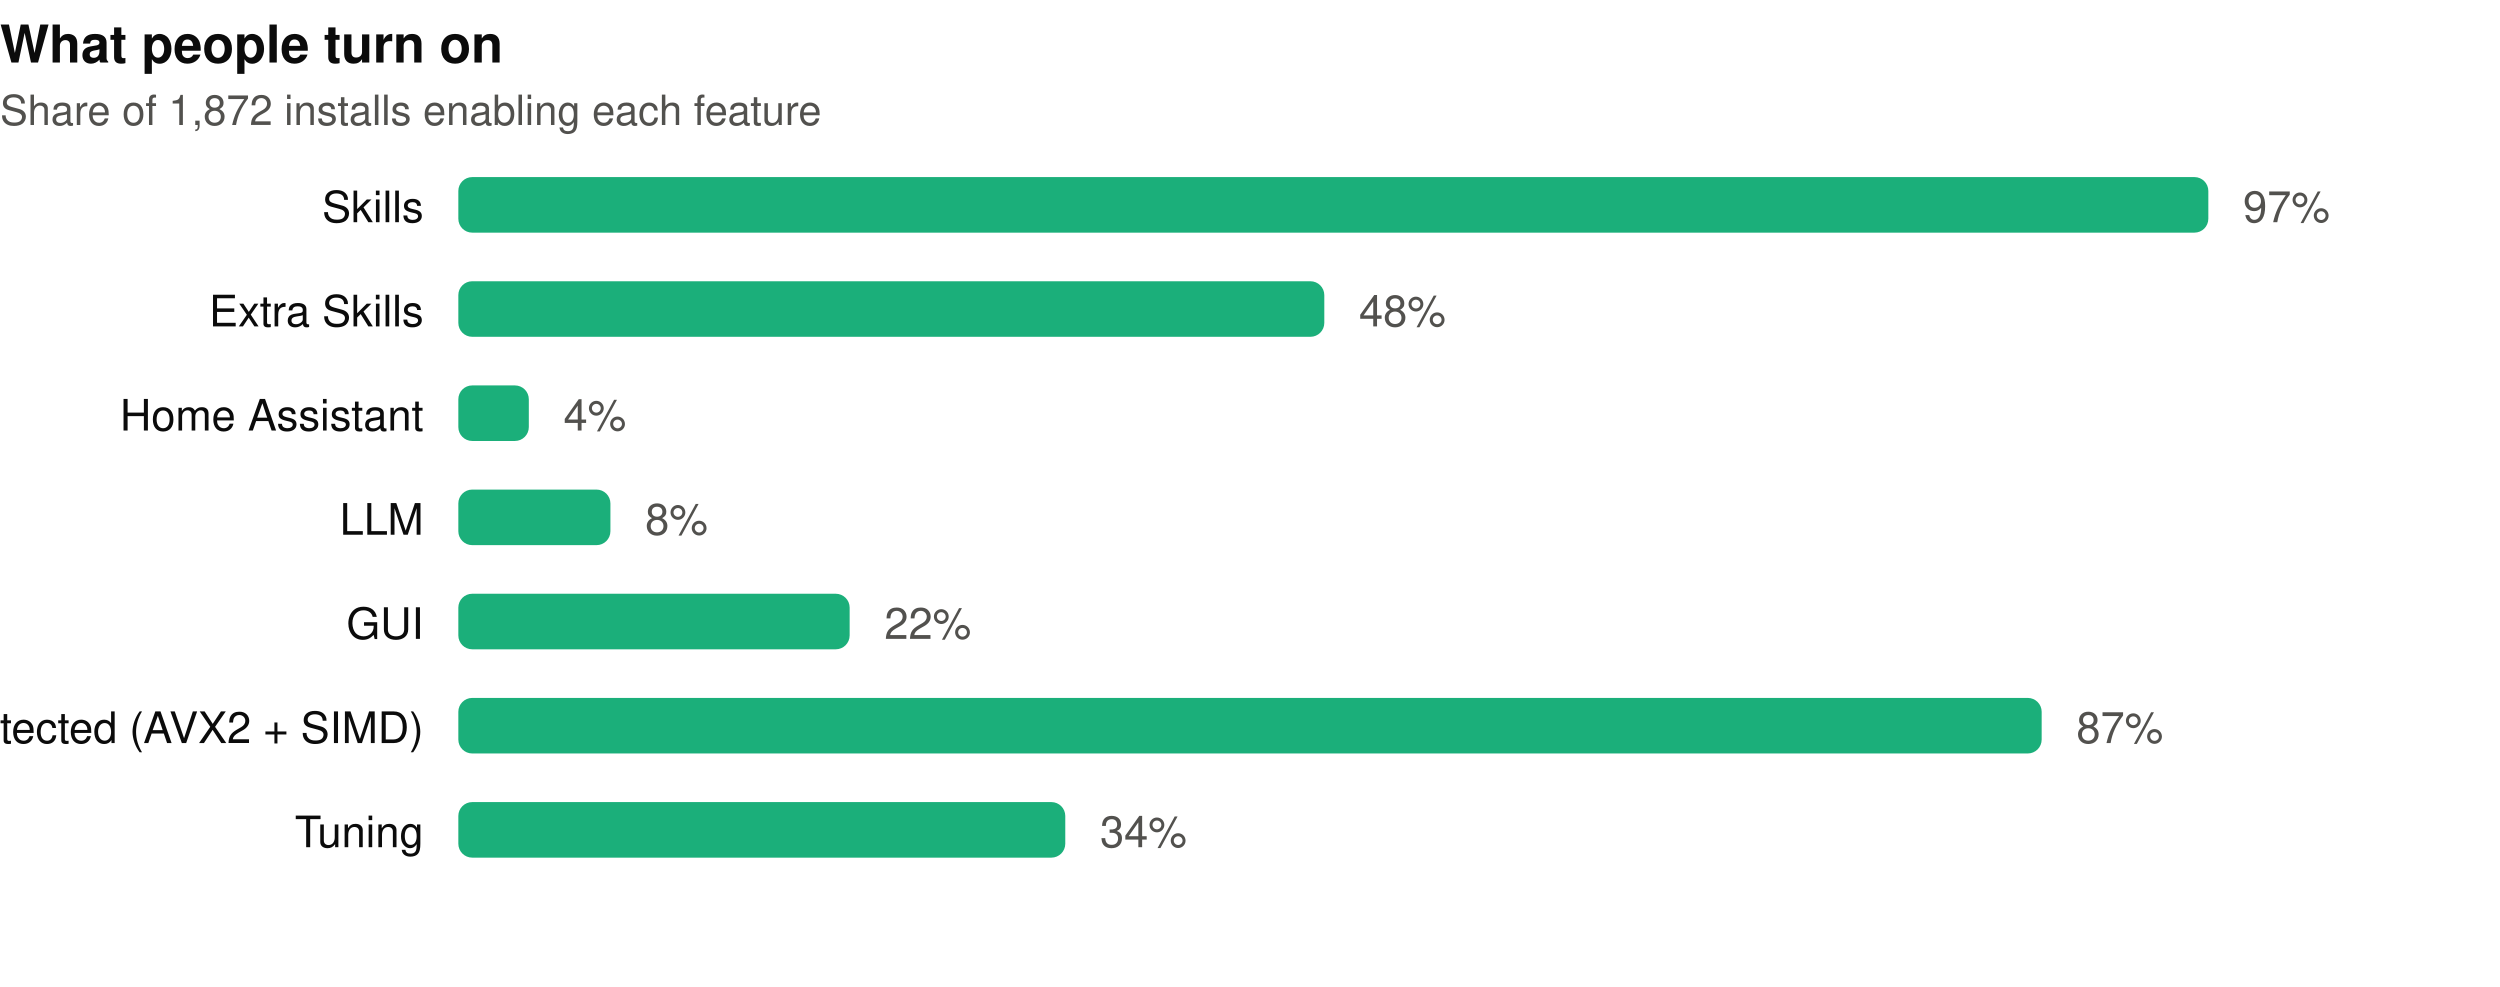
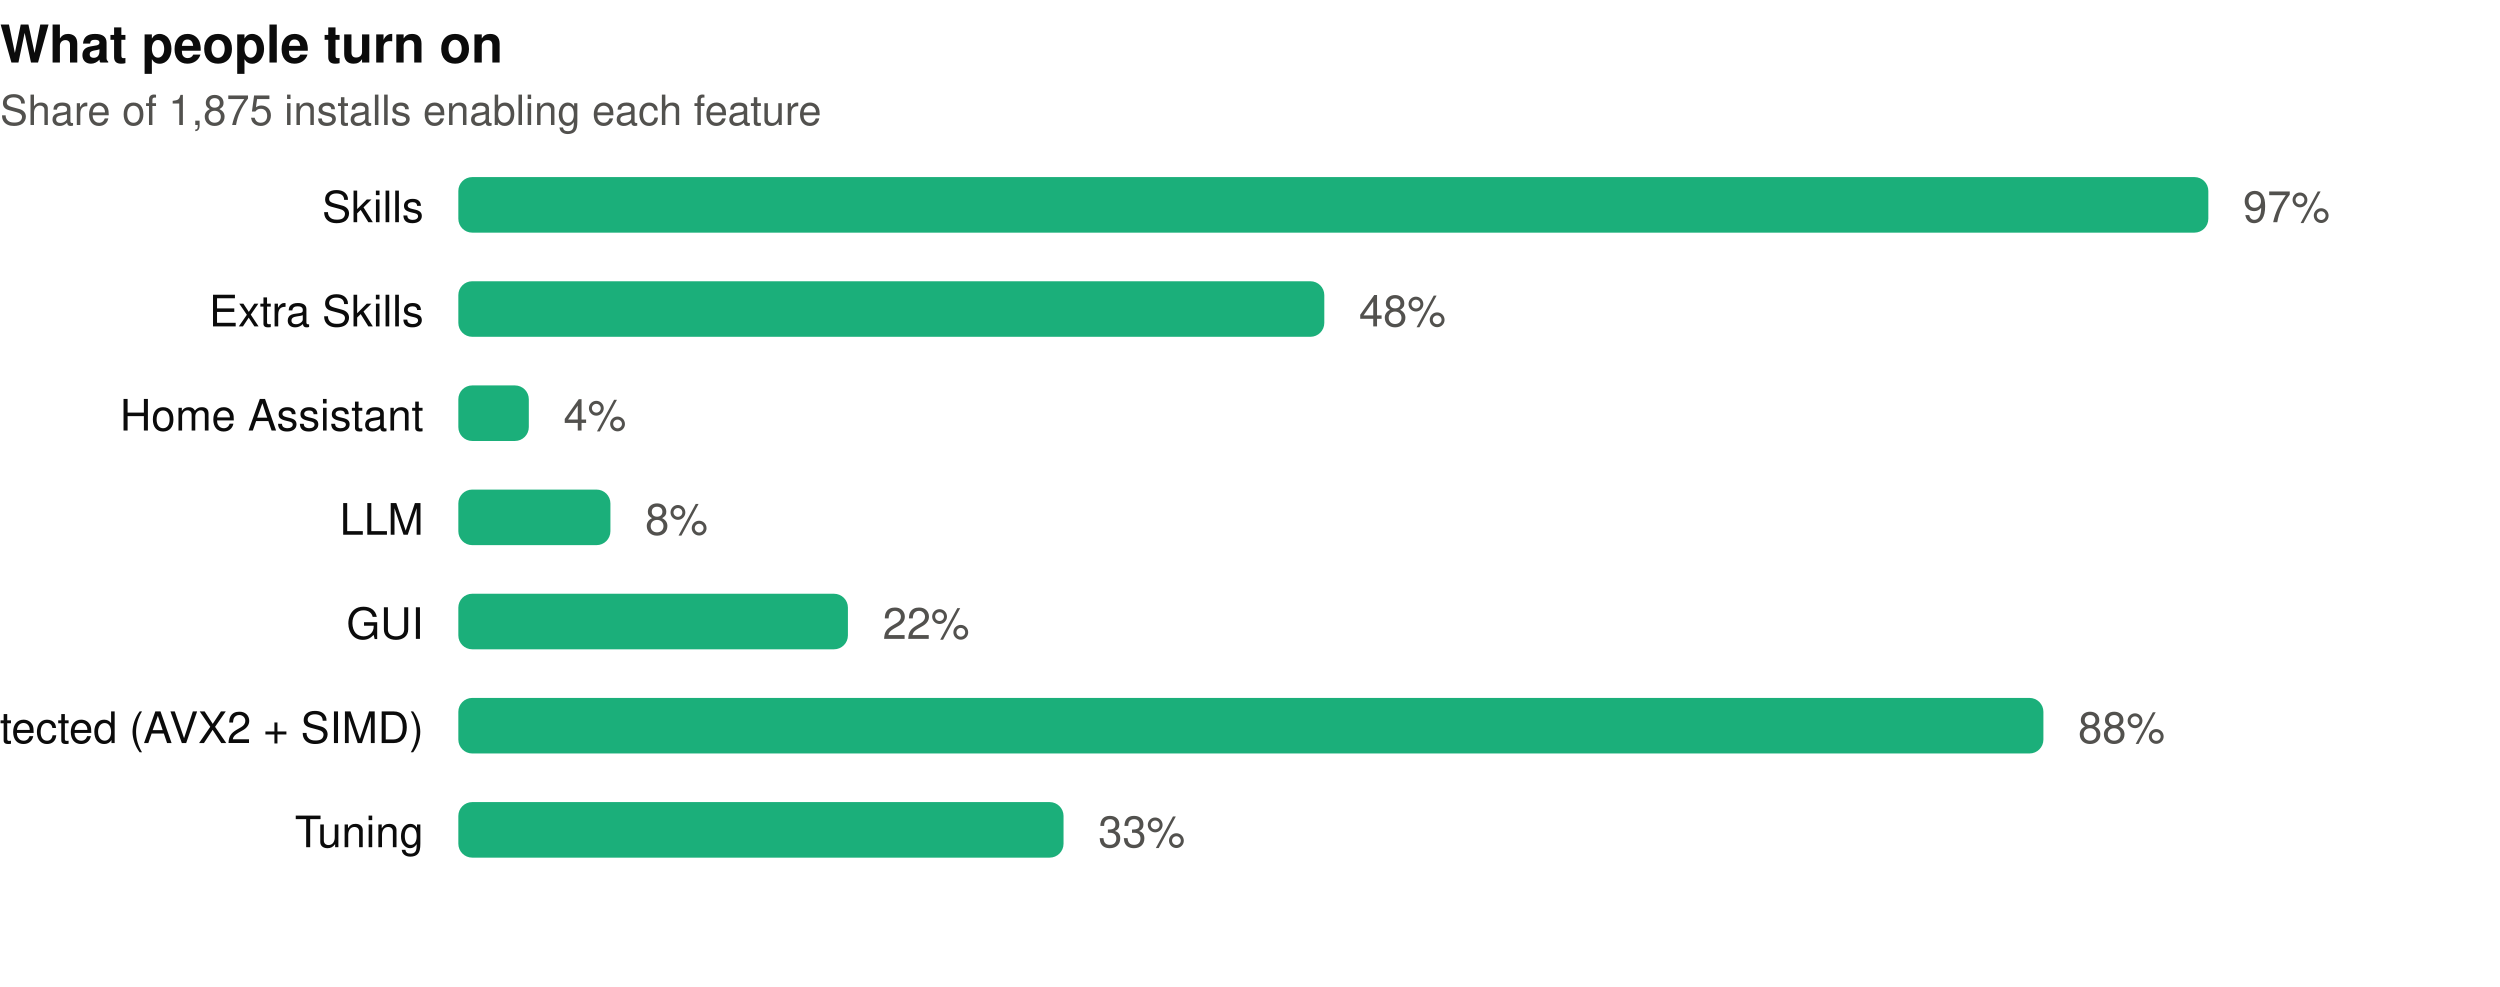
- <svg xmlns="http://www.w3.org/2000/svg" width="720" height="284" viewBox="0 0 720 284" role="img" aria-label="What people turn on. Share of 1,872 installs enabling each feature">
+ <svg xmlns="http://www.w3.org/2000/svg" width="720" height="284" viewBox="0 0 720 284" role="img" aria-label="What people turn on. Share of 1,875 installs enabling each feature">
  <text x="0" y="18" font-family="ui-sans-serif,-apple-system,BlinkMacSystemFont,'Segoe UI',Helvetica,Arial,sans-serif" font-size="15" font-weight="600" fill="#0b0b0b">What people turn on</text>
-   <text x="0" y="36" font-family="ui-sans-serif,-apple-system,BlinkMacSystemFont,'Segoe UI',Helvetica,Arial,sans-serif" font-size="12" fill="#52514e">Share of 1,872 installs enabling each feature</text>
+   <text x="0" y="36" font-family="ui-sans-serif,-apple-system,BlinkMacSystemFont,'Segoe UI',Helvetica,Arial,sans-serif" font-size="12" fill="#52514e">Share of 1,875 installs enabling each feature</text>
  <text x="122" y="64.0" text-anchor="end" font-family="ui-sans-serif,-apple-system,BlinkMacSystemFont,'Segoe UI',Helvetica,Arial,sans-serif" font-size="12.5" fill="#0b0b0b">Skills</text>
  <rect x="132" y="51.0" width="504.0" height="16" rx="4" fill="#1baf7a" />
  <text x="646.0" y="64.0" font-family="ui-sans-serif,-apple-system,BlinkMacSystemFont,'Segoe UI',Helvetica,Arial,sans-serif" font-size="12.5" fill="#52514e">97%</text>
  <text x="122" y="94.0" text-anchor="end" font-family="ui-sans-serif,-apple-system,BlinkMacSystemFont,'Segoe UI',Helvetica,Arial,sans-serif" font-size="12.5" fill="#0b0b0b">Extra Skills</text>
  <rect x="132" y="81.0" width="249.4" height="16" rx="4" fill="#1baf7a" />
  <text x="391.4" y="94.0" font-family="ui-sans-serif,-apple-system,BlinkMacSystemFont,'Segoe UI',Helvetica,Arial,sans-serif" font-size="12.5" fill="#52514e">48%</text>
  <text x="122" y="124.0" text-anchor="end" font-family="ui-sans-serif,-apple-system,BlinkMacSystemFont,'Segoe UI',Helvetica,Arial,sans-serif" font-size="12.5" fill="#0b0b0b">Home Assistant</text>
  <rect x="132" y="111.0" width="20.3" height="16" rx="4" fill="#1baf7a" />
  <text x="162.3" y="124.0" font-family="ui-sans-serif,-apple-system,BlinkMacSystemFont,'Segoe UI',Helvetica,Arial,sans-serif" font-size="12.5" fill="#52514e">4%</text>
  <text x="122" y="154.0" text-anchor="end" font-family="ui-sans-serif,-apple-system,BlinkMacSystemFont,'Segoe UI',Helvetica,Arial,sans-serif" font-size="12.5" fill="#0b0b0b">LLM</text>
  <rect x="132" y="141.0" width="43.8" height="16" rx="4" fill="#1baf7a" />
  <text x="185.8" y="154.0" font-family="ui-sans-serif,-apple-system,BlinkMacSystemFont,'Segoe UI',Helvetica,Arial,sans-serif" font-size="12.5" fill="#52514e">8%</text>
  <text x="122" y="184.0" text-anchor="end" font-family="ui-sans-serif,-apple-system,BlinkMacSystemFont,'Segoe UI',Helvetica,Arial,sans-serif" font-size="12.5" fill="#0b0b0b">GUI</text>
-   <rect x="132" y="171.0" width="112.7" height="16" rx="4" fill="#1baf7a" />
-   <text x="254.7" y="184.0" font-family="ui-sans-serif,-apple-system,BlinkMacSystemFont,'Segoe UI',Helvetica,Arial,sans-serif" font-size="12.5" fill="#52514e">22%</text>
+   <rect x="132" y="171.0" width="112.2" height="16" rx="4" fill="#1baf7a" />
+   <text x="254.2" y="184.0" font-family="ui-sans-serif,-apple-system,BlinkMacSystemFont,'Segoe UI',Helvetica,Arial,sans-serif" font-size="12.5" fill="#52514e">22%</text>
  <text x="122" y="214.0" text-anchor="end" font-family="ui-sans-serif,-apple-system,BlinkMacSystemFont,'Segoe UI',Helvetica,Arial,sans-serif" font-size="12.5" fill="#0b0b0b">CPU capability detected (AVX2 + SIMD)</text>
-   <rect x="132" y="201.0" width="456.0" height="16" rx="4" fill="#1baf7a" />
-   <text x="598.0" y="214.0" font-family="ui-sans-serif,-apple-system,BlinkMacSystemFont,'Segoe UI',Helvetica,Arial,sans-serif" font-size="12.5" fill="#52514e">87%</text>
+   <rect x="132" y="201.0" width="456.5" height="16" rx="4" fill="#1baf7a" />
+   <text x="598.5" y="214.0" font-family="ui-sans-serif,-apple-system,BlinkMacSystemFont,'Segoe UI',Helvetica,Arial,sans-serif" font-size="12.5" fill="#52514e">88%</text>
  <text x="122" y="244.0" text-anchor="end" font-family="ui-sans-serif,-apple-system,BlinkMacSystemFont,'Segoe UI',Helvetica,Arial,sans-serif" font-size="12.5" fill="#0b0b0b">Tuning</text>
-   <rect x="132" y="231.0" width="174.8" height="16" rx="4" fill="#1baf7a" />
-   <text x="316.8" y="244.0" font-family="ui-sans-serif,-apple-system,BlinkMacSystemFont,'Segoe UI',Helvetica,Arial,sans-serif" font-size="12.5" fill="#52514e">34%</text>
+   <rect x="132" y="231.0" width="174.3" height="16" rx="4" fill="#1baf7a" />
+   <text x="316.3" y="244.0" font-family="ui-sans-serif,-apple-system,BlinkMacSystemFont,'Segoe UI',Helvetica,Arial,sans-serif" font-size="12.5" fill="#52514e">33%</text>
</svg>
